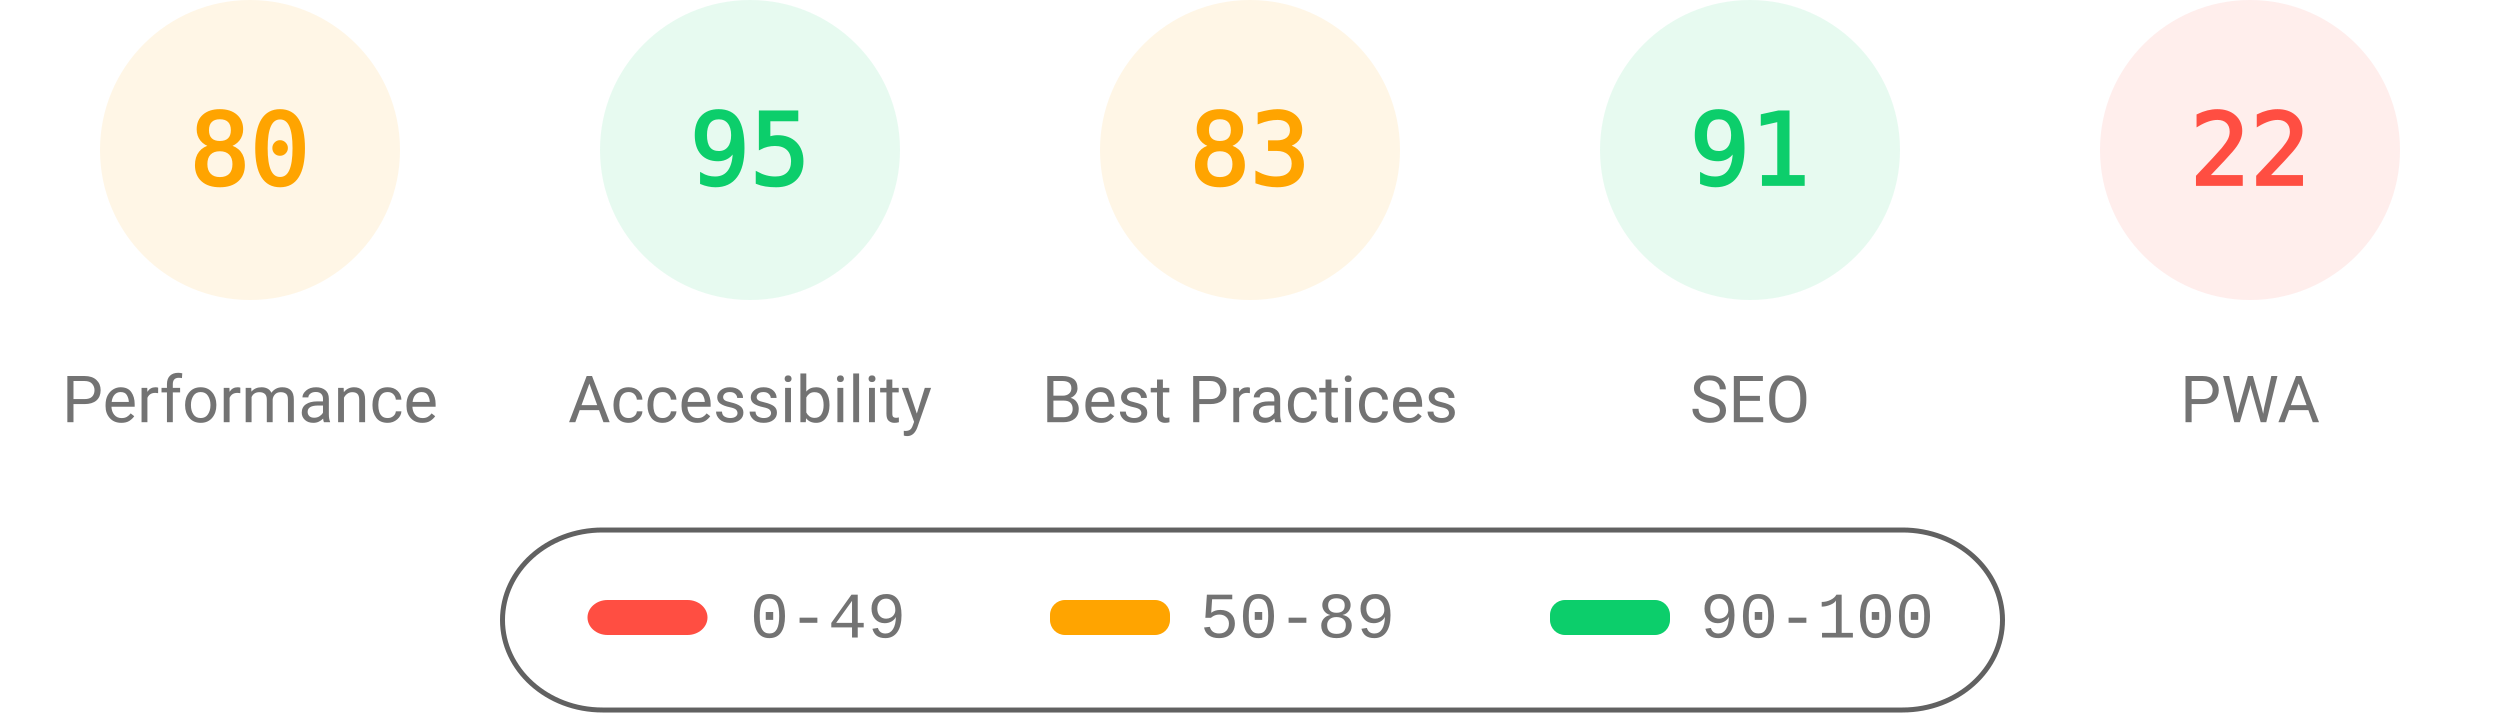
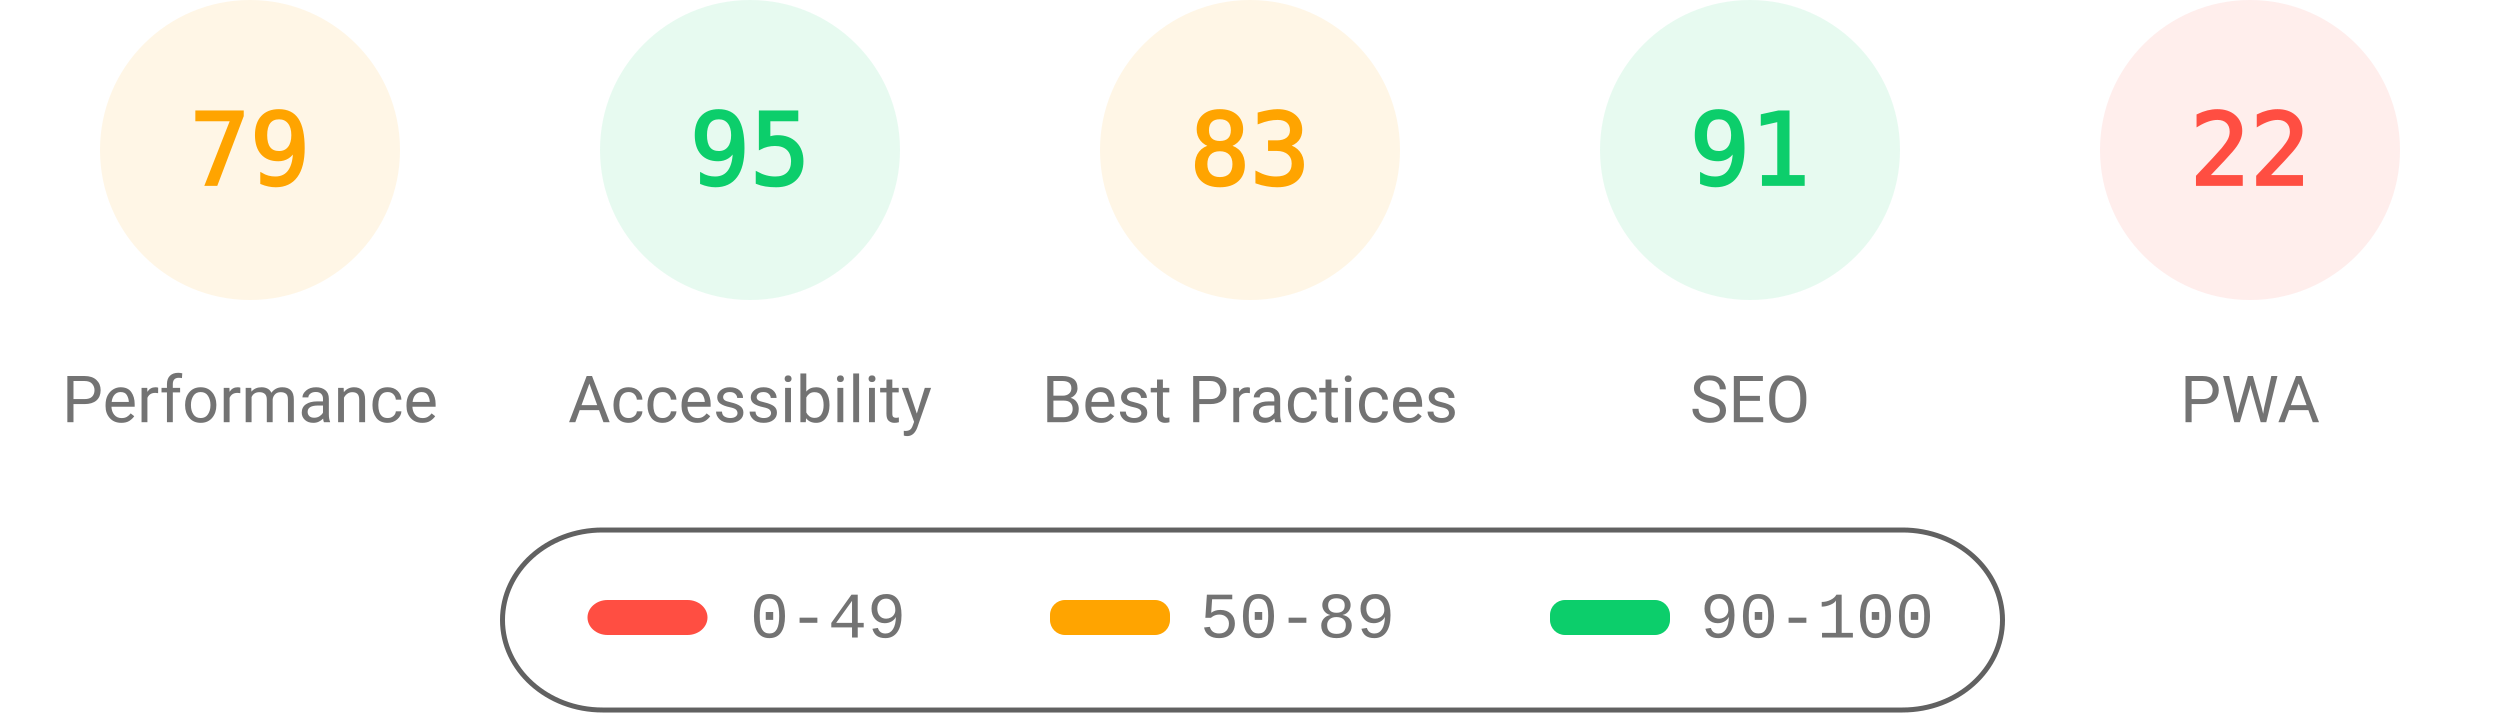
<svg xmlns="http://www.w3.org/2000/svg" fill="none" width="1000" height="285">
  <style>.gauge-base{opacity:.1}.gauge-arc{fill:none;animation-delay:250ms;stroke-linecap:round;transform:rotate(-90deg);transform-origin:100px 60px;animation:load-gauge 1s ease forwards}.guage-text{font-size:40px;font-family:monospace;text-align:center}.guage-red{color:#ff4e42;fill:#ff4e42;stroke:#ff4e42}.guage-orange{color:#ffa400;fill:#ffa400;stroke:#ffa400}.guage-green{color:#0cce6b;fill:#0cce6b;stroke:#0cce6b}.guage-undefined{color:#5c5c5c;fill:#5c5c5c;stroke:#5c5c5c}.guage-title{color:#737373;fill:#737373;stroke:none;font-size:26px;line-height:26px;font-family:Roboto,Halvetica,Arial,sans-serif}@keyframes load-gauge{from{stroke-dasharray:0 352.858}}</style>
  <svg class="guage-div guage-perf guage-orange" viewBox="0 0 200 200" width="200" height="200">
    <circle class="gauge-base" r="56" cx="100" cy="60" stroke-width="8" />
-     <circle class="gauge-arc guage-arc-1" r="56" cx="100" cy="60" stroke-width="8" style="stroke-dasharray:281.486,351.858" />
-     <text class="guage-text" x="100" y="60" alignment-baseline="central" dominant-baseline="central" text-anchor="middle">80</text>
+     <circle class="gauge-arc guage-arc-1" r="56" cx="100" cy="60" stroke-width="8" style="stroke-dasharray:277.968,351.858" />
+     <text class="guage-text" x="100" y="60" alignment-baseline="central" dominant-baseline="central" text-anchor="middle">79</text>
    <text class="guage-title" x="100" y="160" alignment-baseline="central" dominant-baseline="central" text-anchor="middle">Performance</text>
  </svg>
  <svg class="guage-div guage-acc guage-green" viewBox="0 0 200 200" width="200" height="200" x="200">
    <circle class="gauge-base" r="56" cx="100" cy="60" stroke-width="8" />
    <circle class="gauge-arc guage-arc-2" r="56" cx="100" cy="60" stroke-width="8" style="stroke-dasharray:334.265,351.858" />
    <text class="guage-text" x="100" y="60" alignment-baseline="central" dominant-baseline="central" text-anchor="middle">95</text>
    <text class="guage-title" x="100" y="160" alignment-baseline="central" dominant-baseline="central" text-anchor="middle">Accessibility</text>
  </svg>
  <svg class="guage-div guage-best guage-orange" viewBox="0 0 200 200" width="200" height="200" x="400">
    <circle class="gauge-base" r="56" cx="100" cy="60" stroke-width="8" />
    <circle class="gauge-arc guage-arc-3" r="56" cx="100" cy="60" stroke-width="8" style="stroke-dasharray:292.042,351.858" />
    <text class="guage-text" x="100" y="60" alignment-baseline="central" dominant-baseline="central" text-anchor="middle">83</text>
    <text class="guage-title" x="100" y="160" alignment-baseline="central" dominant-baseline="central" text-anchor="middle">Best Practices</text>
  </svg>
  <svg class="guage-div guage-seo guage-green" viewBox="0 0 200 200" width="200" height="200" x="600">
    <circle class="gauge-base" r="56" cx="100" cy="60" stroke-width="8" />
    <circle class="gauge-arc guage-arc-4" r="56" cx="100" cy="60" stroke-width="8" style="stroke-dasharray:320.191,351.858" />
    <text class="guage-text" x="100" y="60" alignment-baseline="central" dominant-baseline="central" text-anchor="middle">91</text>
    <text class="guage-title" x="100" y="160" alignment-baseline="central" dominant-baseline="central" text-anchor="middle">SEO</text>
  </svg>
  <svg class="guage-div guage-pwa guage-red" viewBox="0 0 200 200" width="200" height="200" x="800">
    <circle class="gauge-base" r="56" cx="100" cy="60" stroke-width="8" />
    <circle class="gauge-arc guage-arc-4" r="56" cx="100" cy="60" stroke-width="8" style="stroke-dasharray:77.409,351.858" />
    <text class="guage-text" x="100" y="60" alignment-baseline="central" dominant-baseline="central" text-anchor="middle">22</text>
    <text class="guage-title" x="100" y="160" alignment-baseline="central" dominant-baseline="central" text-anchor="middle">PWA</text>
  </svg>
  <svg width="604" height="76" x="200" y="210">
    <path fill="none" id="canvas_background" d="M-1-1h604v80H-1z" />
    <rect fill-opacity="0" stroke="#616161" stroke-width="2" rx="40" id="svg_2" height="72" width="600" y="2" x="1" fill="#000" />
    <rect stroke="#000" rx="8" id="svg_3" height="14" width="48" y="30" x="35" stroke-opacity="null" stroke-width="0" fill="#ff4e42" />
    <rect stroke="#000" rx="6" id="svg_4" height="14" width="48" y="30" x="220" stroke-opacity="null" stroke-width="0" fill="#ffa400" />
    <rect stroke="#000" rx="6" id="svg_5" height="14" width="48" y="30" x="420" stroke-opacity="null" stroke-width="0" fill="#0cce6b" />
    <text xml:space="preserve" text-anchor="start" font-family="'Courier New', Courier, monospace" font-size="26" id="svg_6" y="45" x="100" stroke-opacity="null" stroke-width="0" stroke="#000" fill="#737373">0-49</text>
    <text xml:space="preserve" text-anchor="start" font-family="'Courier New', Courier, monospace" font-size="26" id="svg_7" y="45" x="280" stroke-opacity="null" stroke-width="0" stroke="#000" fill="#737373">50-89</text>
    <text xml:space="preserve" text-anchor="start" font-family="'Courier New', Courier, monospace" font-size="26" id="svg_8" y="45" x="480" stroke-opacity="null" stroke-width="0" stroke="#000" fill="#737373">90-100</text>
  </svg>
</svg>
